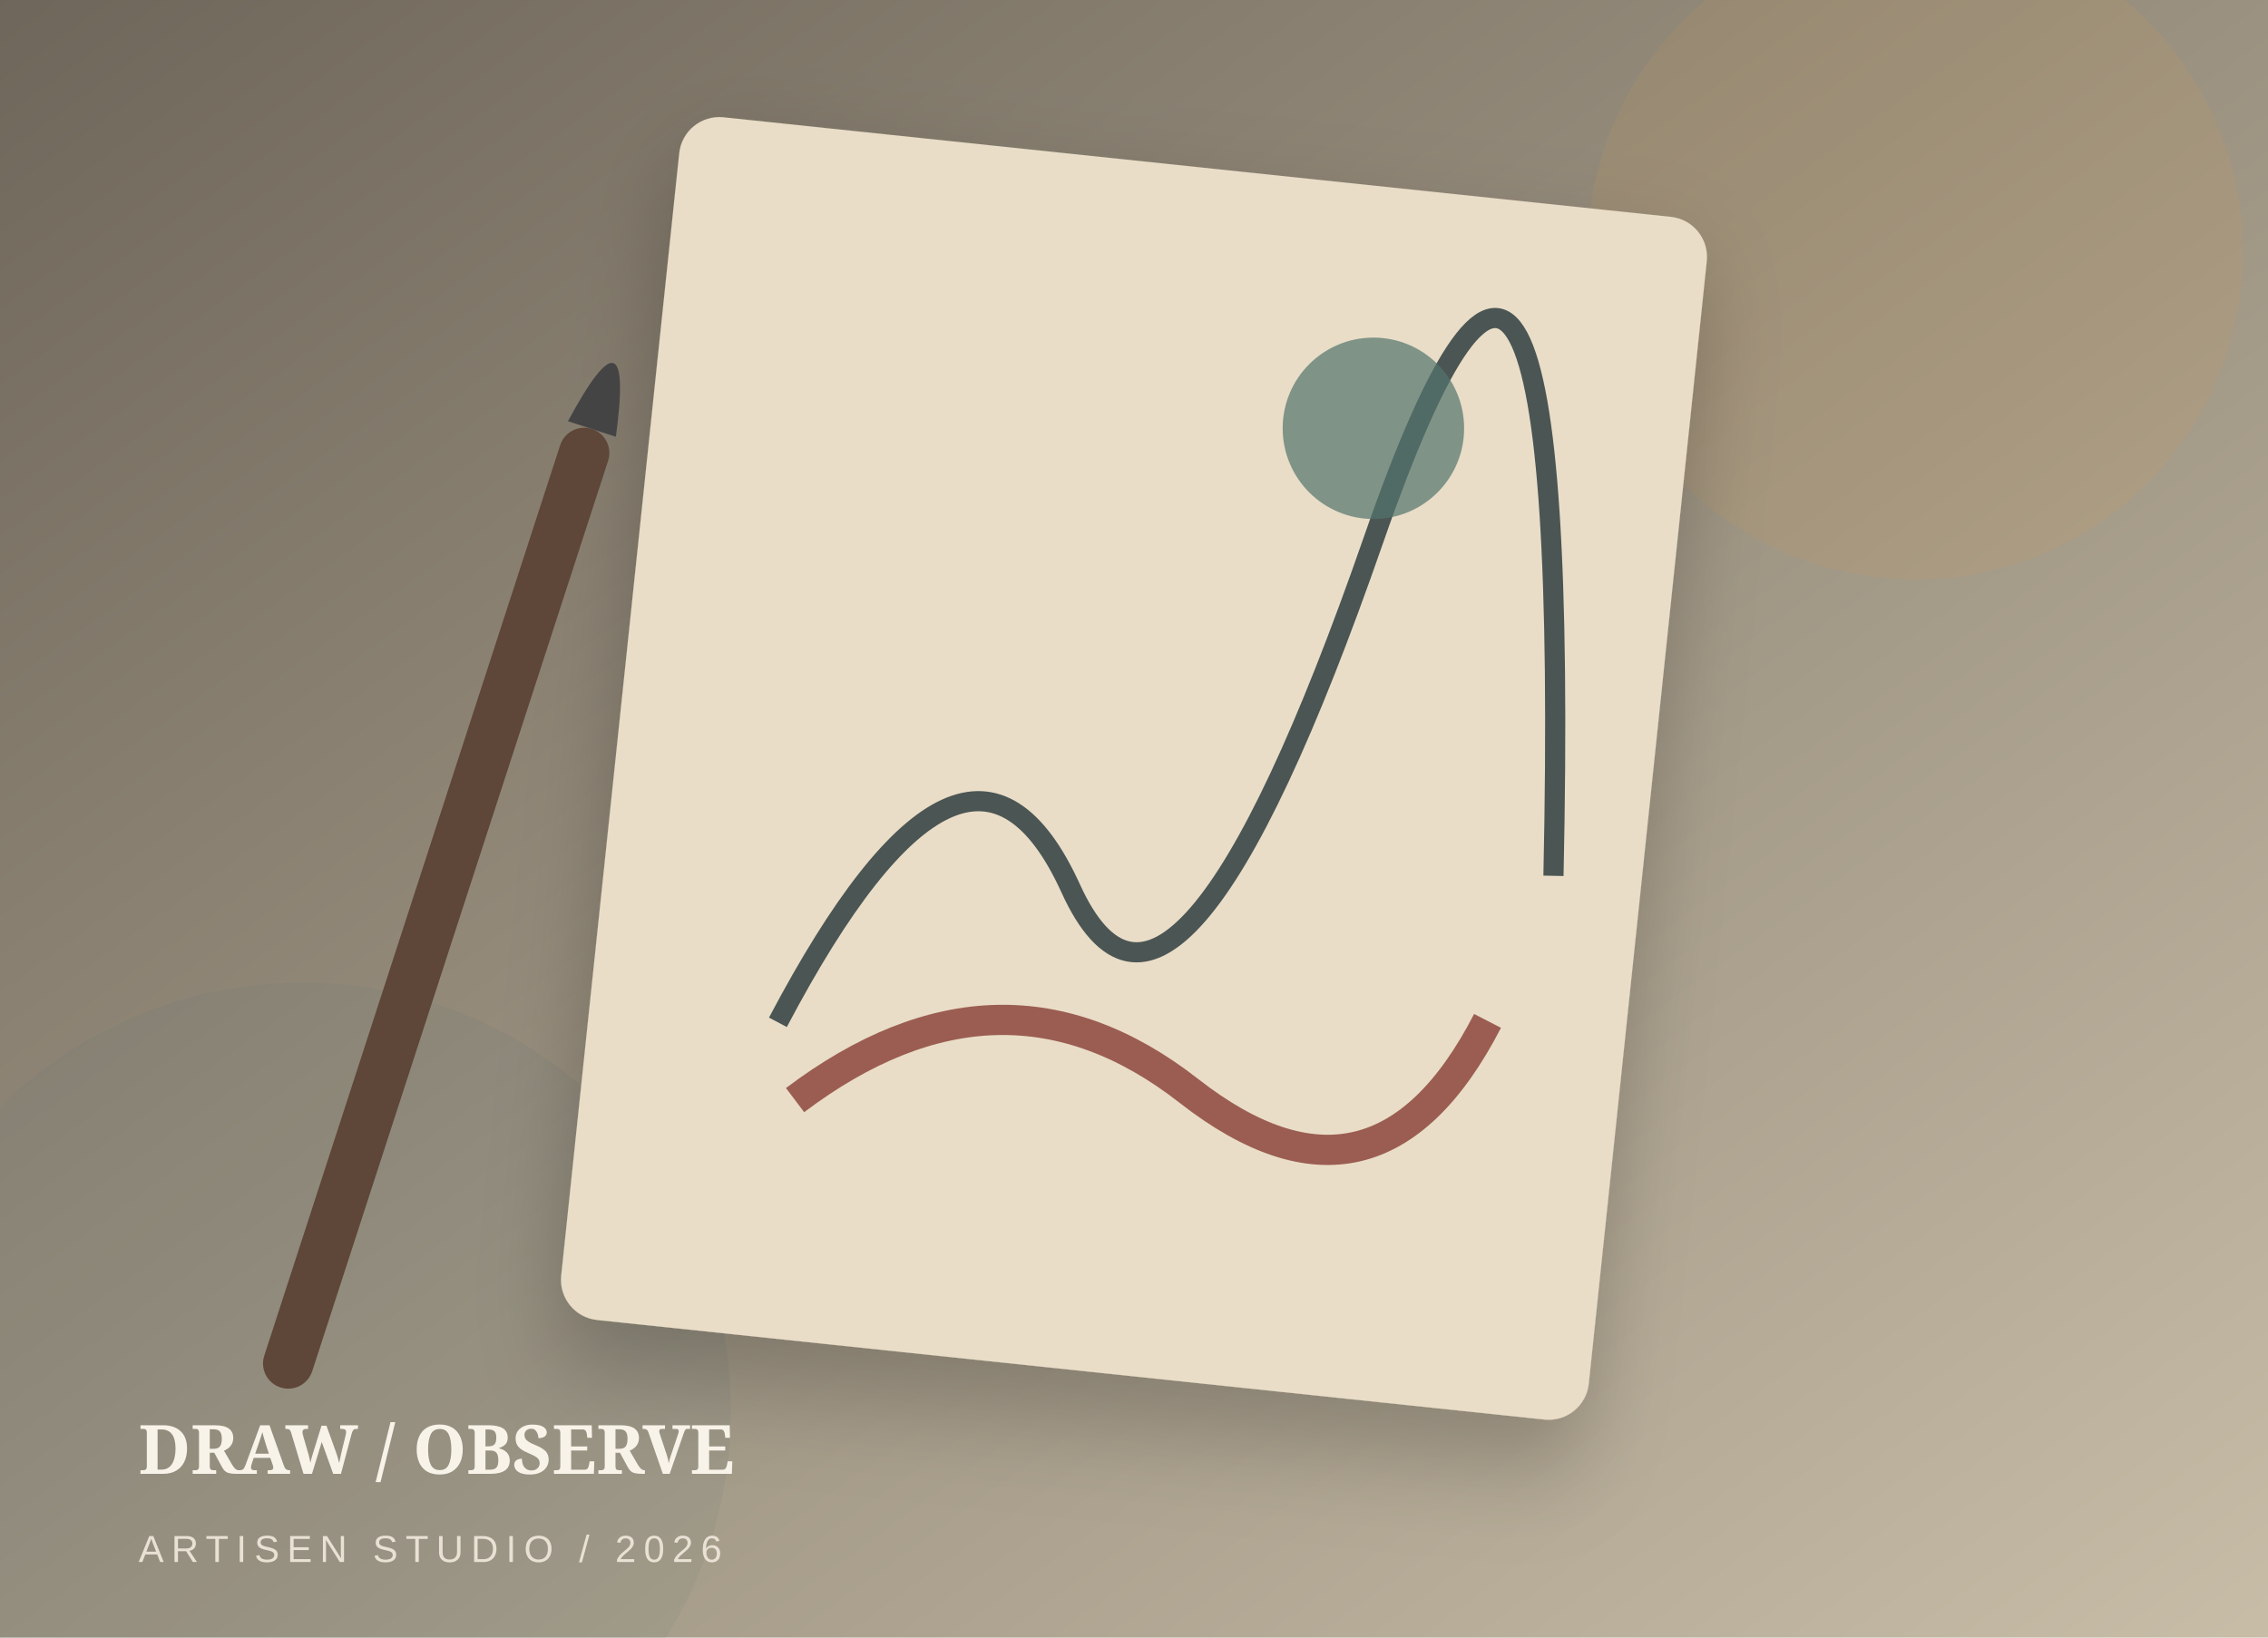
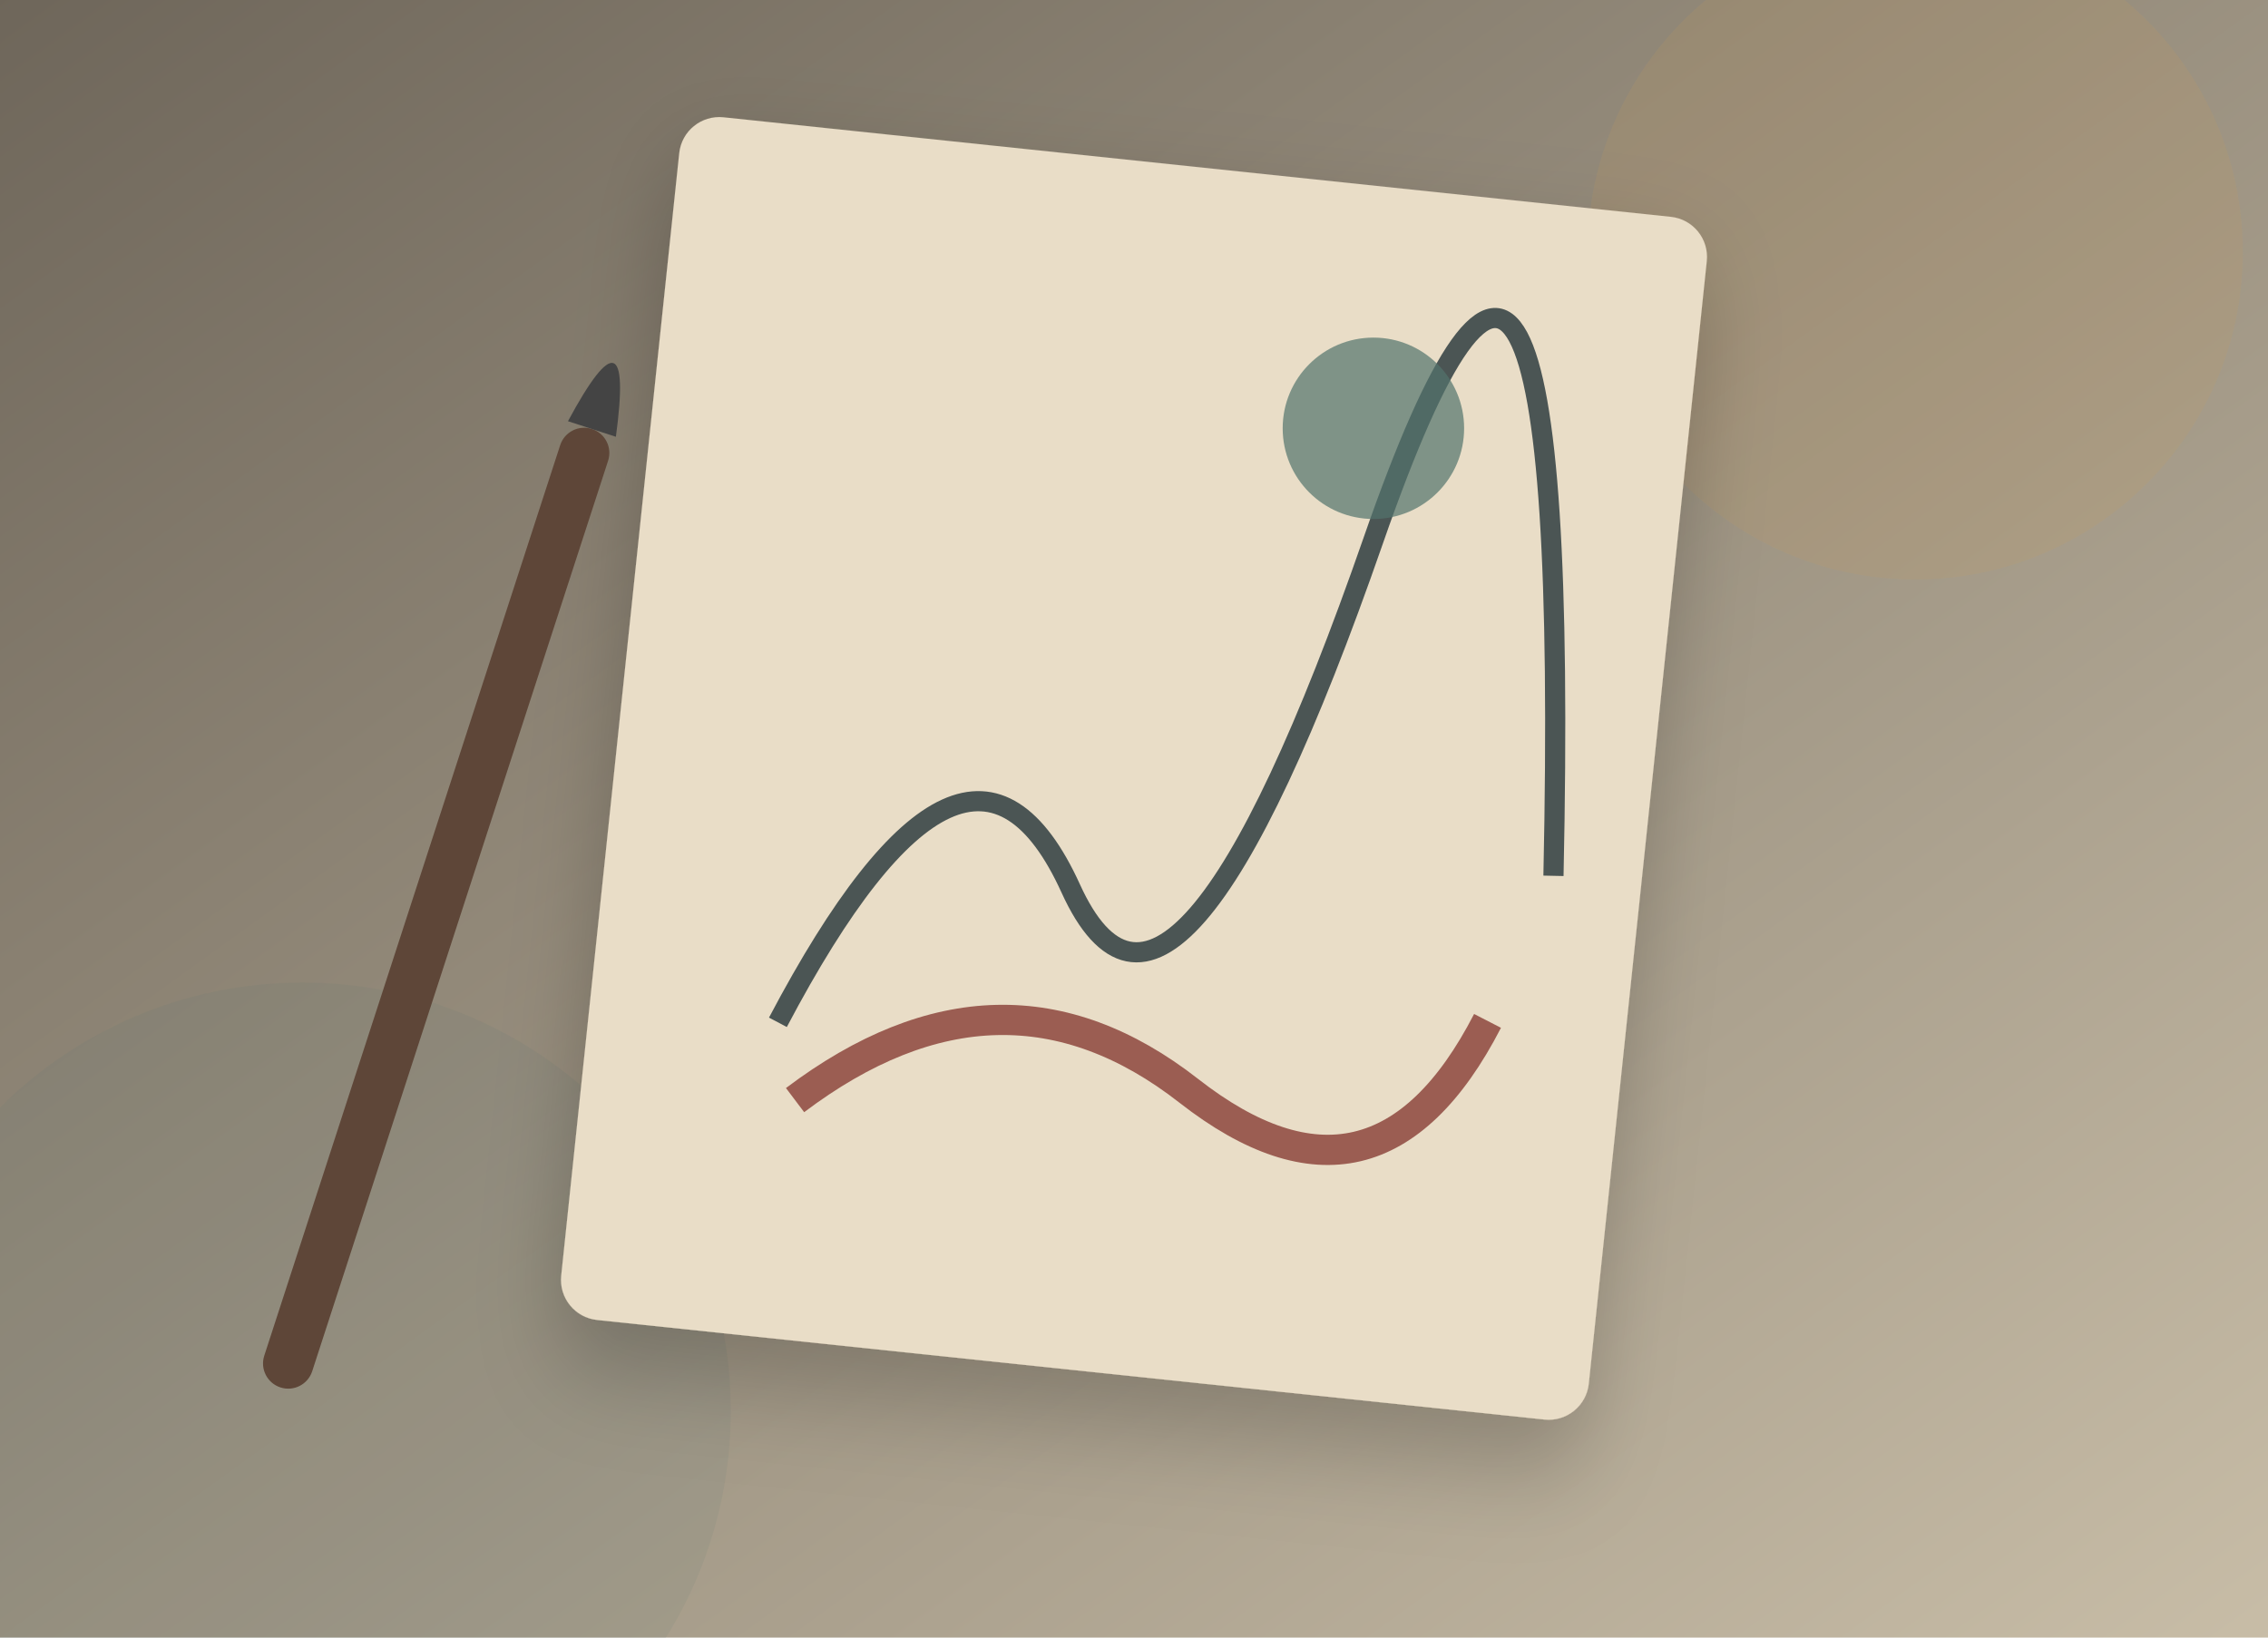
<svg xmlns="http://www.w3.org/2000/svg" viewBox="0 0 900 650">
  <defs>
    <linearGradient id="bg" x1="0" y1="0" x2="1" y2="1">
      <stop stop-color="#6E665A" />
      <stop offset="1" stop-color="#C8BDA7" />
    </linearGradient>
    <filter id="shadow">
      <feDropShadow dx="0" dy="18" stdDeviation="18" flood-opacity=".22" />
    </filter>
  </defs>
  <rect width="900" height="650" fill="url(#bg)" />
  <circle cx="760" cy="100" r="130" fill="#C89C58" opacity=".16" />
  <circle cx="120" cy="560" r="170" fill="#52746C" opacity=".10" />
  <rect x="245" y="65" width="410" height="480" rx="16" fill="#E9DDC7" filter="url(#shadow)" transform="rotate(6 450 305)" />
  <path d="M320 420 Q380 270 430 355 T535 205 T620 330" fill="none" stroke="#4B5554" stroke-width="8" transform="rotate(6 450 305)" />
  <path d="M330 450 Q405 380 485 430 T600 390" fill="none" stroke="#9B5D52" stroke-width="12" transform="rotate(6 450 305)" />
  <circle cx="545" cy="170" r="36" fill="#52746C" opacity=".7" />
  <g transform="rotate(18 170 370)">
    <rect x="160" y="160" width="20" height="400" rx="10" fill="#5E4638" />
    <path d="M160 160 Q170 105 180 160Z" fill="#444" />
  </g>
-   <text x="55" y="585" font-family="Georgia,serif" font-size="27" font-weight="700" fill="#F8F3E9">DRAW / OBSERVE</text>
-   <text x="55" y="620" font-family="Arial,sans-serif" font-size="15" letter-spacing="3" fill="#E9E1D4">ARTISEN STUDIO / 2026</text>
</svg>
